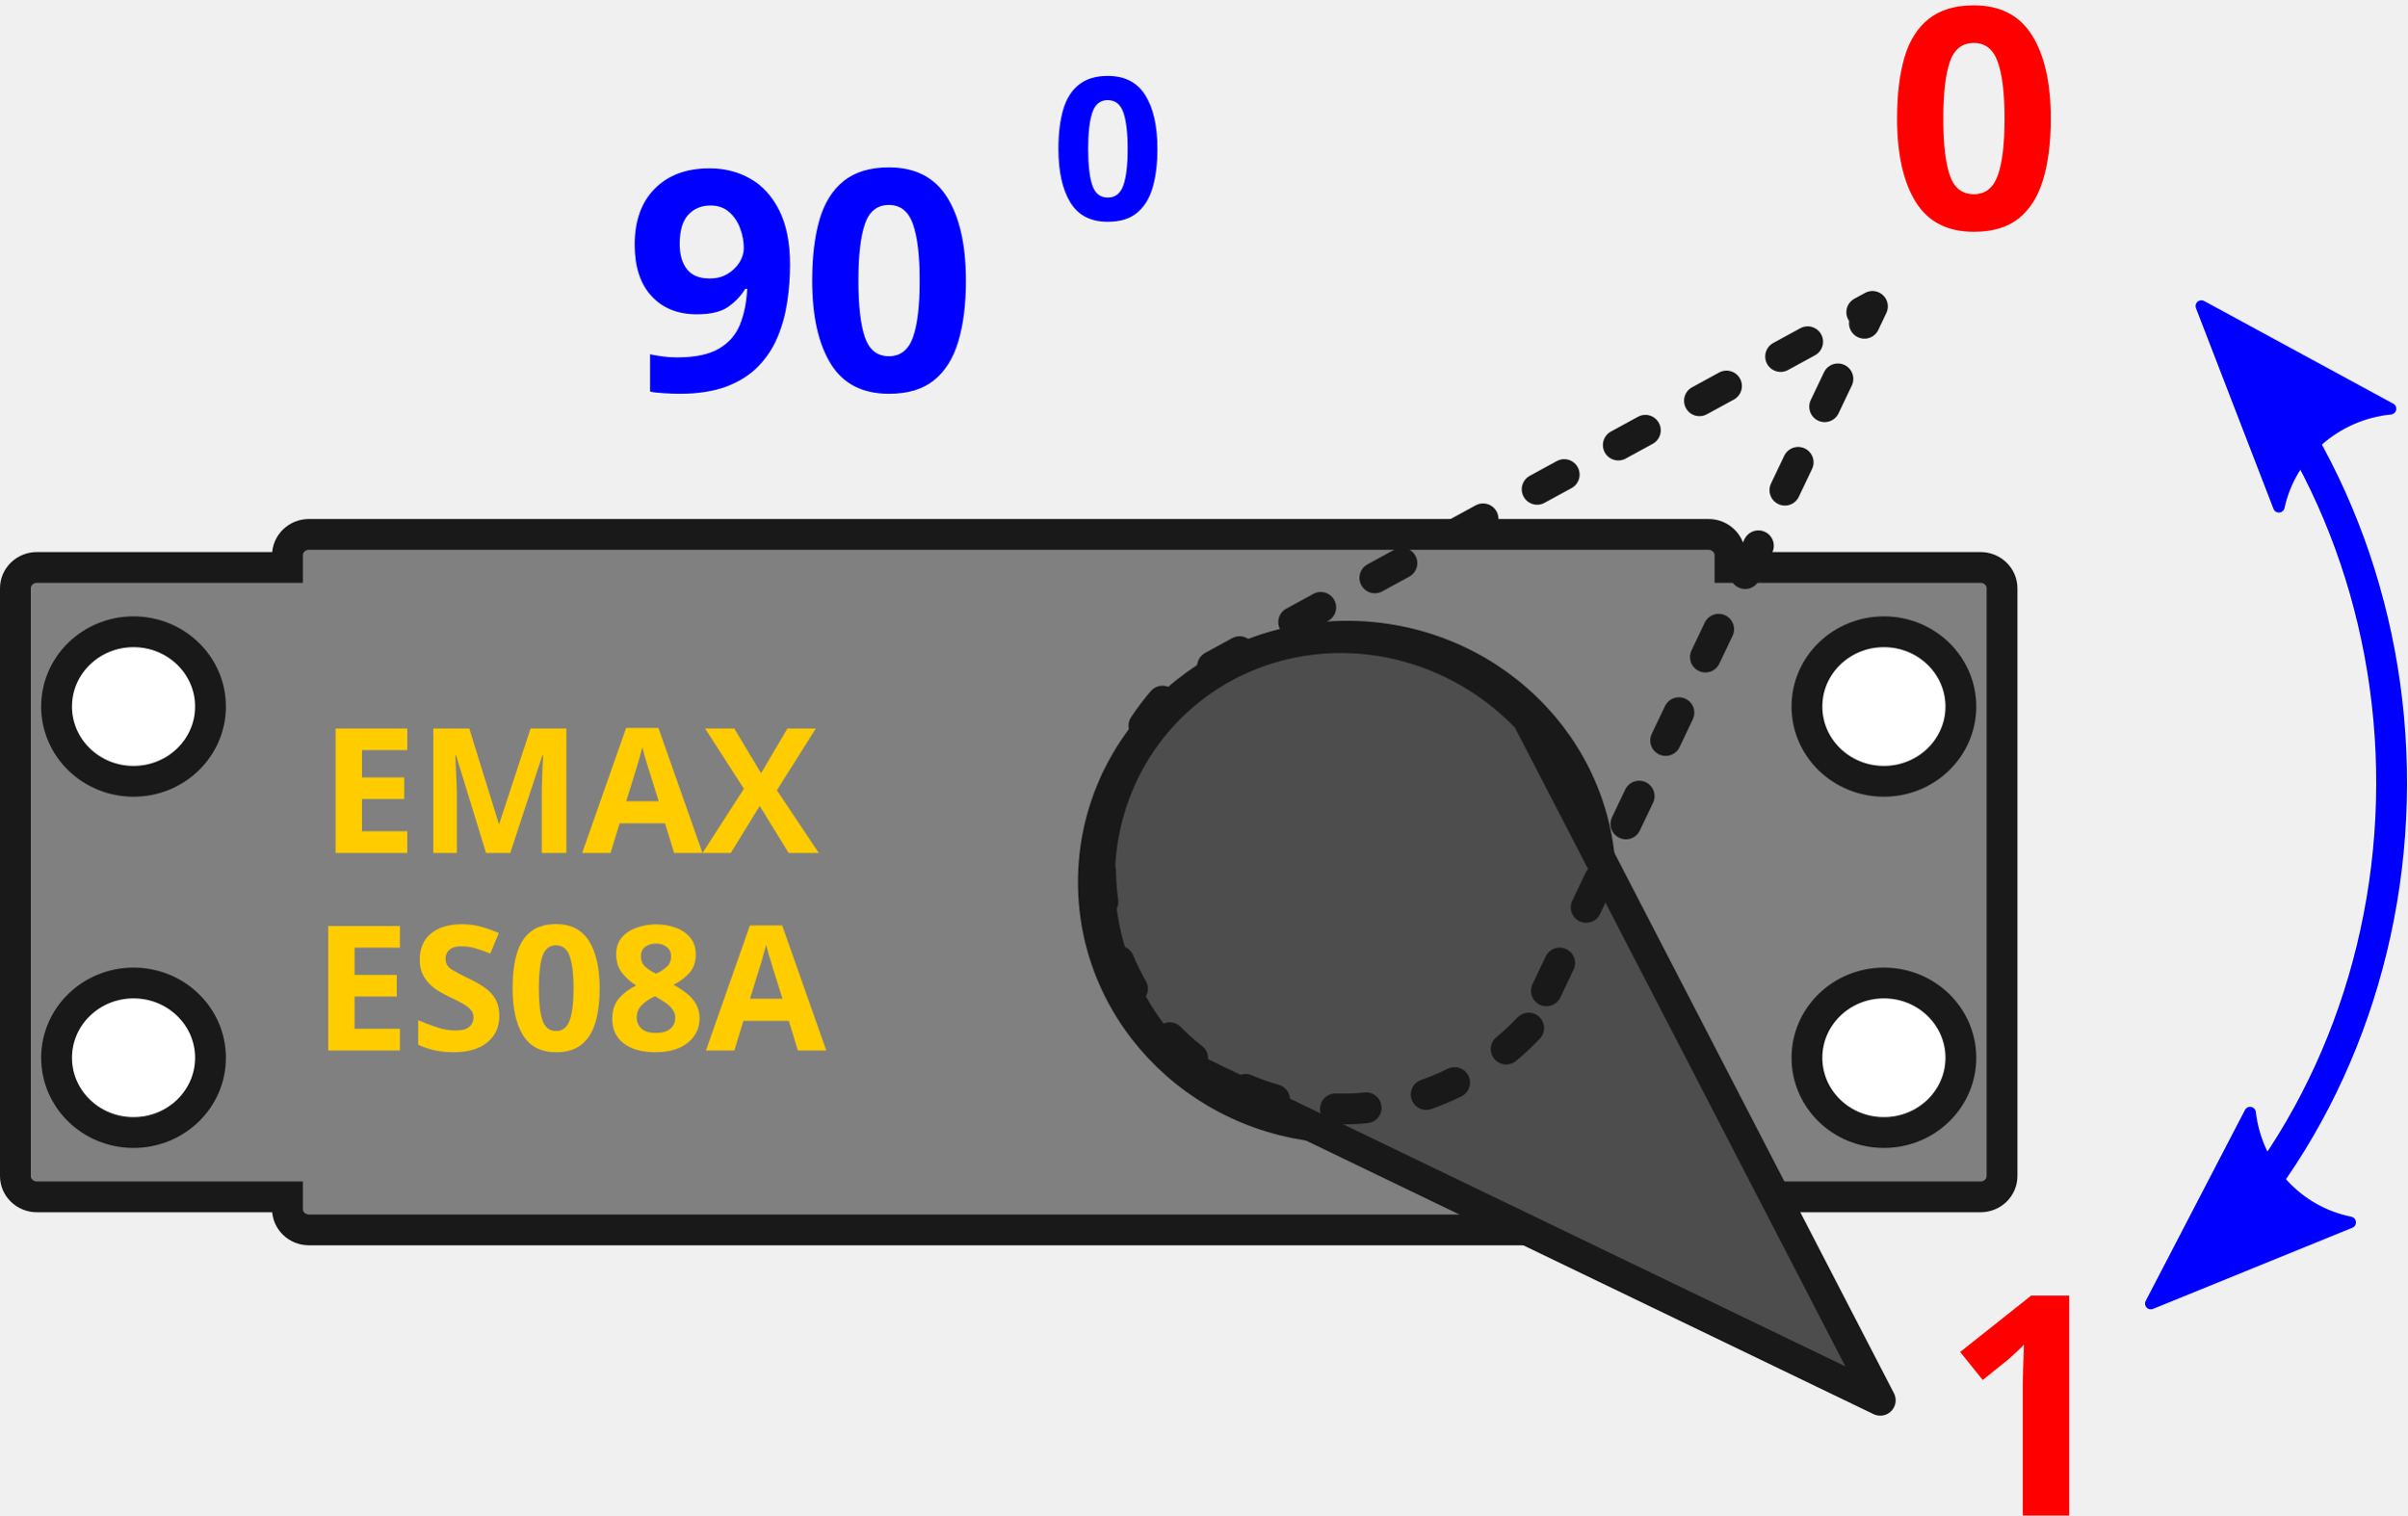
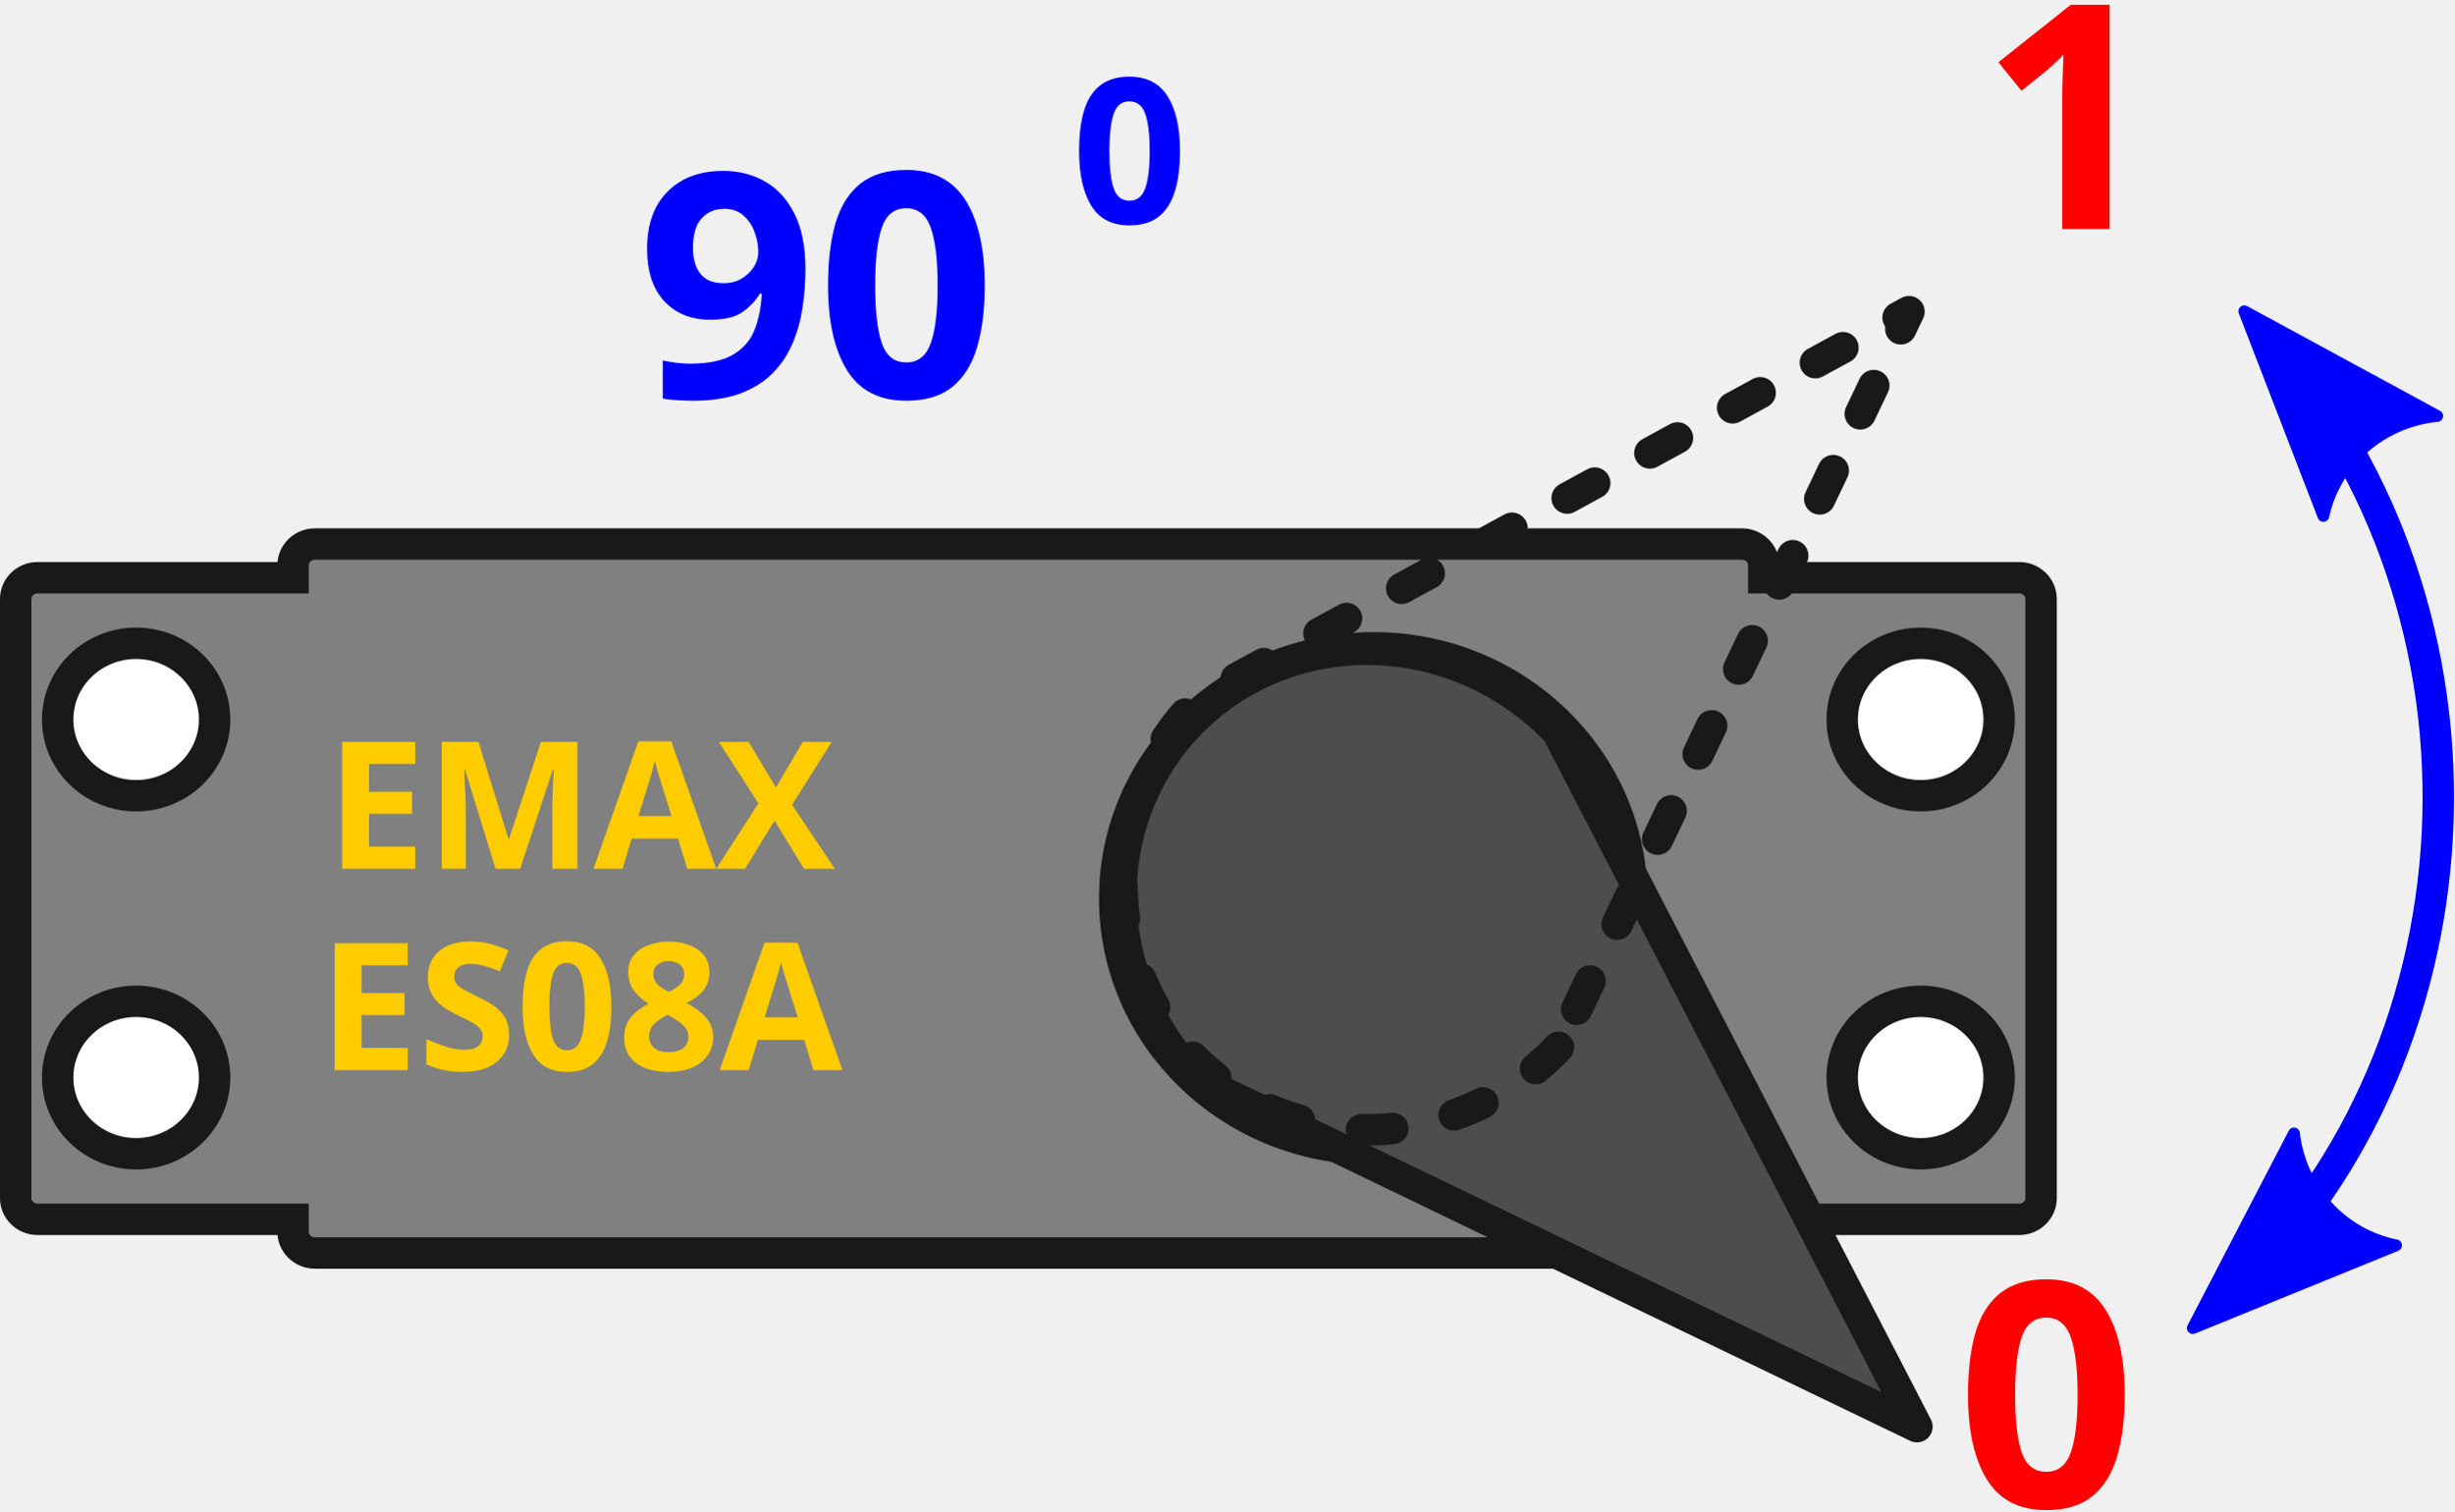
- <svg xmlns="http://www.w3.org/2000/svg" viewBox="-252 400.9 278.16 175.191" width="278.16" height="175.191" id="svg4332" version="1.1">
+ <svg xmlns="http://www.w3.org/2000/svg" viewBox="-252 400.9 278.16 171.389" width="278.16" height="171.389" id="svg4332" version="1.1">
  <defs id="defs4338">
    <marker orient="auto" refY="0" refX="0" id="Arrow2Mstart" style="overflow:visible">
      <path id="path4215" style="fill:#0000ff;fill-opacity:1;fill-rule:evenodd;stroke:#0000ff;stroke-width:0.625;stroke-linejoin:round;stroke-opacity:1" d="M 8.719,4.034 -2.207,0.016 8.719,-4.002 c -1.745,2.372 -1.735,5.617 -6e-7,8.035 z" transform="scale(0.6,0.6)" />
    </marker>
    <marker orient="auto" refY="0" refX="0" id="Arrow1Mstart" style="overflow:visible">
      <path id="path4197" d="M 0,0 5,-5 -12.5,0 5,5 0,0 Z" style="fill:#0000ff;fill-opacity:1;fill-rule:evenodd;stroke:#0000ff;stroke-width:1pt;stroke-opacity:1" transform="matrix(0.4,0,0,0.4,4,0)" />
    </marker>
    <marker orient="auto" refY="0" refX="0" id="Arrow2Mend" style="overflow:visible">
      <path id="path4218" style="fill:#0000ff;fill-opacity:1;fill-rule:evenodd;stroke:#0000ff;stroke-width:0.625;stroke-linejoin:round;stroke-opacity:1" d="M 8.719,4.034 -2.207,0.016 8.719,-4.002 c -1.745,2.372 -1.735,5.617 -6e-7,8.035 z" transform="scale(-0.6,-0.6)" />
    </marker>
    <marker orient="auto" refY="0" refX="0" id="Arrow2Sstart" style="overflow:visible">
      <path id="path4321" style="fill:#0000ff;fill-opacity:1;fill-rule:evenodd;stroke:#0000ff;stroke-width:0.625;stroke-linejoin:round;stroke-opacity:1" d="M 8.719,4.034 -2.207,0.016 8.719,-4.002 c -1.745,2.372 -1.735,5.617 -6e-7,8.035 z" transform="matrix(0.3,0,0,0.3,-0.69,0)" />
    </marker>
    <marker orient="auto" refY="0" refX="0" id="Arrow1Sstart" style="overflow:visible">
      <path id="path4303" d="M 0,0 5,-5 -12.5,0 5,5 0,0 Z" style="fill:#000000;fill-opacity:1;fill-rule:evenodd;stroke:#000000;stroke-width:1pt;stroke-opacity:1" transform="matrix(0.2,0,0,0.2,1.2,0)" />
    </marker>
    <marker orient="auto" refY="0" refX="0" id="Arrow2Send" style="overflow:visible">
      <path id="path4324" style="fill:#0000ff;fill-opacity:1;fill-rule:evenodd;stroke:#0000ff;stroke-width:0.625;stroke-linejoin:round;stroke-opacity:1" d="M 8.719,4.034 -2.207,0.016 8.719,-4.002 c -1.745,2.372 -1.735,5.617 -6e-7,8.035 z" transform="matrix(-0.3,0,0,-0.3,0.69,0)" />
    </marker>
    <marker orient="auto" refY="0" refX="0" id="Arrow1Send" style="overflow:visible">
      <path id="path4306" d="M 0,0 5,-5 -12.5,0 5,5 0,0 Z" style="fill:#000000;fill-opacity:1;fill-rule:evenodd;stroke:#000000;stroke-width:1pt;stroke-opacity:1" transform="matrix(-0.2,0,0,-0.2,-1.2,0)" />
    </marker>
    <marker orient="auto" refY="0" refX="0" id="Arrow1Mend" style="overflow:visible">
      <path id="path4300" d="M 0,0 5,-5 -12.5,0 5,5 0,0 Z" style="fill:#000000;fill-opacity:1;fill-rule:evenodd;stroke:#000000;stroke-width:1pt;stroke-opacity:1" transform="matrix(-0.4,0,0,-0.4,-4,0)" />
    </marker>
    <marker style="overflow:visible" id="Arrow2Mstart-5" refX="0" refY="0" orient="auto">
      <path transform="scale(0.6,0.6)" d="M 8.719,4.034 -2.207,0.016 8.719,-4.002 c -1.745,2.372 -1.735,5.617 -6e-7,8.035 z" style="fill:#0000ff;fill-opacity:1;fill-rule:evenodd;stroke:#0000ff;stroke-width:0.625;stroke-linejoin:round;stroke-opacity:1" id="path4215-3" />
    </marker>
    <marker style="overflow:visible" id="Arrow1Mstart-5" refX="0" refY="0" orient="auto">
      <path transform="matrix(0.4,0,0,0.4,4,0)" style="fill:#0000ff;fill-opacity:1;fill-rule:evenodd;stroke:#0000ff;stroke-width:1pt;stroke-opacity:1" d="M 0,0 5,-5 -12.5,0 5,5 0,0 Z" id="path4197-6" />
    </marker>
    <marker style="overflow:visible" id="Arrow2Mend-2" refX="0" refY="0" orient="auto">
      <path transform="scale(-0.6,-0.6)" d="M 8.719,4.034 -2.207,0.016 8.719,-4.002 c -1.745,2.372 -1.735,5.617 -6e-7,8.035 z" style="fill:#0000ff;fill-opacity:1;fill-rule:evenodd;stroke:#0000ff;stroke-width:0.625;stroke-linejoin:round;stroke-opacity:1" id="path4218-9" />
    </marker>
    <marker style="overflow:visible" id="Arrow2Sstart-1" refX="0" refY="0" orient="auto">
      <path transform="matrix(0.3,0,0,0.3,-0.69,0)" d="M 8.719,4.034 -2.207,0.016 8.719,-4.002 c -1.745,2.372 -1.735,5.617 -6e-7,8.035 z" style="fill:#0000ff;fill-opacity:1;fill-rule:evenodd;stroke:#0000ff;stroke-width:0.625;stroke-linejoin:round;stroke-opacity:1" id="path4321-2" />
    </marker>
    <marker style="overflow:visible" id="Arrow1Sstart-7" refX="0" refY="0" orient="auto">
      <path transform="matrix(0.2,0,0,0.2,1.2,0)" style="fill:#000000;fill-opacity:1;fill-rule:evenodd;stroke:#000000;stroke-width:1pt;stroke-opacity:1" d="M 0,0 5,-5 -12.5,0 5,5 0,0 Z" id="path4303-0" />
    </marker>
    <marker style="overflow:visible" id="Arrow2Send-9" refX="0" refY="0" orient="auto">
      <path transform="matrix(-0.3,0,0,-0.3,0.69,0)" d="M 8.719,4.034 -2.207,0.016 8.719,-4.002 c -1.745,2.372 -1.735,5.617 -6e-7,8.035 z" style="fill:#0000ff;fill-opacity:1;fill-rule:evenodd;stroke:#0000ff;stroke-width:0.625;stroke-linejoin:round;stroke-opacity:1" id="path4324-3" />
    </marker>
    <marker style="overflow:visible" id="Arrow1Send-6" refX="0" refY="0" orient="auto">
      <path transform="matrix(-0.2,0,0,-0.2,-1.2,0)" style="fill:#000000;fill-opacity:1;fill-rule:evenodd;stroke:#000000;stroke-width:1pt;stroke-opacity:1" d="M 0,0 5,-5 -12.5,0 5,5 0,0 Z" id="path4306-0" />
    </marker>
    <marker style="overflow:visible" id="Arrow1Mend-6" refX="0" refY="0" orient="auto">
      <path transform="matrix(-0.4,0,0,-0.4,-4,0)" style="fill:#000000;fill-opacity:1;fill-rule:evenodd;stroke:#000000;stroke-width:1pt;stroke-opacity:1" d="M 0,0 5,-5 -12.5,0 5,5 0,0 Z" id="path4300-2" />
    </marker>
  </defs>
-   <path style="fill:#808080;fill-rule:evenodd;stroke:#191919;stroke-width:3.561;stroke-miterlimit:4;stroke-dasharray:none" d="m -218.782,540.66 0,-1.407 -28.956,0 a 2.482,2.412 0 0 1 -2.482,-2.412 l 0,-67.936 a 2.482,2.412 0 0 1 2.482,-2.412 l 28.956,0 0,-1.407 a 2.482,2.412 0 0 1 2.482,-2.412 l 161.738,0 a 2.482,2.412 0 0 1 2.482,2.412 l 0,1.407 28.956,0 a 2.482,2.412 0 0 1 2.482,2.412 l 0,67.936 a 2.482,2.412 0 0 1 -2.482,2.412 l -28.956,0 0,1.407 a 2.482,2.412 0 0 1 -2.482,2.412 l -161.738,0 a 2.482,2.412 0 0 1 -2.482,-2.412" id="Fusion009002001_cs_w0000-1" />
-   <ellipse id="circle4163-8" style="fill:#ffffff;stroke:#191919;stroke-width:3.561;stroke-miterlimit:4;stroke-dasharray:none" cy="-482.572" cx="-236.569" transform="scale(1,-1)" rx="8.894" ry="8.643" />
-   <ellipse id="circle4165-7" style="fill:#ffffff;stroke:#191919;stroke-width:3.561;stroke-miterlimit:4;stroke-dasharray:none" cy="-523.173" cx="-236.569" transform="scale(1,-1)" rx="8.894" ry="8.643" />
-   <ellipse id="circle4167-9" style="fill:#ffffff;stroke:#191919;stroke-width:3.561;stroke-miterlimit:4;stroke-dasharray:none" cy="-482.572" cx="-34.293" transform="scale(1,-1)" rx="8.894" ry="8.643" />
-   <ellipse id="circle4169-2" style="fill:#ffffff;stroke:#191919;stroke-width:3.561;stroke-miterlimit:4;stroke-dasharray:none" cy="-523.173" cx="-34.293" transform="scale(1,-1)" rx="8.894" ry="8.643" />
-   <g id="Fusion009002001_cs001" transform="matrix(4.136517,0,0,-4.019896,-135.4311,502.8728)" style="stroke-width:1.184;stroke-miterlimit:4;stroke-dasharray:none">
+   <path style="fill:#808080;fill-rule:evenodd;stroke:#191919;stroke-width:3.561;stroke-miterlimit:4;stroke-dasharray:none" d="m -218.782,540.578 0,-1.407 -28.956,0 a 2.482,2.412 0 0 1 -2.482,-2.412 l 0,-67.936 a 2.482,2.412 0 0 1 2.482,-2.412 l 28.956,0 0,-1.407 a 2.482,2.412 0 0 1 2.482,-2.412 l 161.738,0 a 2.482,2.412 0 0 1 2.482,2.412 l 0,1.407 28.956,0 a 2.482,2.412 0 0 1 2.482,2.412 l 0,67.936 a 2.482,2.412 0 0 1 -2.482,2.412 l -28.956,0 0,1.407 a 2.482,2.412 0 0 1 -2.482,2.412 l -161.738,0 a 2.482,2.412 0 0 1 -2.482,-2.412" id="Fusion009002001_cs_w0000-1" />
+   <ellipse id="circle4163-8" style="fill:#ffffff;stroke:#191919;stroke-width:3.561;stroke-miterlimit:4;stroke-dasharray:none" cy="-482.491" cx="-236.569" transform="scale(1,-1)" rx="8.894" ry="8.643" />
+   <ellipse id="circle4165-7" style="fill:#ffffff;stroke:#191919;stroke-width:3.561;stroke-miterlimit:4;stroke-dasharray:none" cy="-523.091" cx="-236.569" transform="scale(1,-1)" rx="8.894" ry="8.643" />
+   <ellipse id="circle4167-9" style="fill:#ffffff;stroke:#191919;stroke-width:3.561;stroke-miterlimit:4;stroke-dasharray:none" cy="-482.491" cx="-34.293" transform="scale(1,-1)" rx="8.894" ry="8.643" />
+   <ellipse id="circle4169-2" style="fill:#ffffff;stroke:#191919;stroke-width:3.561;stroke-miterlimit:4;stroke-dasharray:none" cy="-523.091" cx="-34.293" transform="scale(1,-1)" rx="8.894" ry="8.643" />
+   <g id="Fusion009002001_cs001" transform="matrix(4.136517,0,0,-4.019896,-135.4311,502.7911)" style="stroke-width:1.184;stroke-miterlimit:4;stroke-dasharray:none">
    <circle cx="9.45" cy="0" r="7.079" style="fill:none;stroke:#191919;stroke-width:0.873;stroke-miterlimit:4;stroke-dasharray:none" id="circle4174" />
  </g>
-   <path id="circle4174-6-5-0" d="m -75.467,483.966 c -7.283,-7.66 -17.99,-10.953 -28.034,-8.622 -10.044,2.331 -17.874,9.927 -20.503,19.887 -2.629,9.961 0.35,20.749 7.8,28.247 l 81.489,39.287 z" style="fill:#4d4d4d;stroke:#191919;stroke-width:3.561;stroke-linecap:round;stroke-linejoin:round;stroke-miterlimit:4;stroke-dasharray:none" />
-   <path id="circle4174-6-5-3" d="m -75.343,519.739 c -7.283,7.66 -17.99,10.953 -28.034,8.622 -10.044,-2.331 -17.874,-9.927 -20.503,-19.887 -2.629,-9.961 0.35,-20.749 7.8,-28.247 l 80.462,-43.908 z" style="fill:none;stroke:#191919;stroke-width:3.561;stroke-linecap:round;stroke-linejoin:round;stroke-miterlimit:4;stroke-dasharray:3.561, 7.123;stroke-dashoffset:0" />
-   <path d="M -0.062,548.435 A 66.685,73.886 0 0 1 -24.278,495.456 66.685,73.886 0 0 1 -5.479,439.842" transform="scale(-1,1)" id="path4285" style="opacity:1;fill:none;fill-opacity:1;stroke:#0000ff;stroke-width:3.561;stroke-linecap:round;stroke-linejoin:round;stroke-miterlimit:4;stroke-dasharray:none;stroke-dashoffset:0;stroke-opacity:1;marker-start:url(#Arrow2Mstart-5);marker-end:url(#Arrow2Mend-2)" />
-   <text xml:space="preserve" style="font-style:normal;font-weight:normal;font-size:62.323px;line-height:125%;font-family:sans-serif;letter-spacing:0px;word-spacing:0px;fill:#ff0000;fill-opacity:1;stroke:none;stroke-width:1px;stroke-linecap:butt;stroke-linejoin:miter;stroke-opacity:1" x="-34.05" y="427.331" id="text4155-3-2">
-     <tspan id="tspan4157-6-3" x="-34.05" y="427.331" style="font-style:normal;font-variant:normal;font-weight:bold;font-stretch:normal;font-size:35.613px;font-family:sans-serif;-inkscape-font-specification:'sans-serif Bold';fill:#ff0000">0</tspan>
+   <path id="circle4174-6-5-0" d="m -75.467,483.884 c -7.283,-7.66 -17.99,-10.953 -28.034,-8.622 -10.044,2.331 -17.874,9.927 -20.503,19.887 -2.629,9.961 0.35,20.749 7.8,28.247 l 81.489,39.287 z" style="fill:#4d4d4d;stroke:#191919;stroke-width:3.561;stroke-linecap:round;stroke-linejoin:round;stroke-miterlimit:4;stroke-dasharray:none" />
+   <path id="circle4174-6-5-3" d="m -75.343,519.658 c -7.283,7.66 -17.99,10.953 -28.034,8.622 -10.044,-2.331 -17.874,-9.927 -20.503,-19.887 -2.629,-9.961 0.35,-20.749 7.8,-28.247 l 80.462,-43.908 z" style="fill:none;stroke:#191919;stroke-width:3.561;stroke-linecap:round;stroke-linejoin:round;stroke-miterlimit:4;stroke-dasharray:3.561, 7.123;stroke-dashoffset:0" />
+   <path d="M -0.062,548.353 A 66.685,73.886 0 0 1 -24.278,495.374 66.685,73.886 0 0 1 -5.479,439.761" transform="scale(-1,1)" id="path4285" style="opacity:1;fill:none;fill-opacity:1;stroke:#0000ff;stroke-width:3.561;stroke-linecap:round;stroke-linejoin:round;stroke-miterlimit:4;stroke-dasharray:none;stroke-dashoffset:0;stroke-opacity:1;marker-start:url(#Arrow2Mstart-5);marker-end:url(#Arrow2Mend-2)" />
+   <text xml:space="preserve" style="font-style:normal;font-weight:normal;font-size:62.323px;line-height:125%;font-family:sans-serif;letter-spacing:0px;word-spacing:0px;fill:#ff0000;fill-opacity:1;stroke:none;stroke-width:1px;stroke-linecap:butt;stroke-linejoin:miter;stroke-opacity:1" x="-30.206" y="571.784" id="text4155-3-2">
+     <tspan id="tspan4157-6-3" x="-30.206" y="571.784" style="font-style:normal;font-variant:normal;font-weight:bold;font-stretch:normal;font-size:35.613px;font-family:sans-serif;-inkscape-font-specification:'sans-serif Bold';fill:#ff0000">0</tspan>
  </text>
-   <text xml:space="preserve" style="font-style:normal;font-weight:normal;font-size:62.323px;line-height:125%;font-family:sans-serif;letter-spacing:0px;word-spacing:0px;fill:#ff0000;fill-opacity:1;stroke:none;stroke-width:1px;stroke-linecap:butt;stroke-linejoin:miter;stroke-opacity:1" x="-27.576" y="576.091" id="text4155-3-7">
-     <tspan id="tspan4157-6-5" x="-27.576" y="576.091" style="font-style:normal;font-variant:normal;font-weight:bold;font-stretch:normal;font-size:35.613px;font-family:sans-serif;-inkscape-font-specification:'sans-serif Bold';fill:#ff0000">1</tspan>
+   <text xml:space="preserve" style="font-style:normal;font-weight:normal;font-size:62.323px;line-height:125%;font-family:sans-serif;letter-spacing:0px;word-spacing:0px;fill:#ff0000;fill-opacity:1;stroke:none;stroke-width:1px;stroke-linecap:butt;stroke-linejoin:miter;stroke-opacity:1" x="-27.576" y="426.862" id="text4155-3-7">
+     <tspan id="tspan4157-6-5" x="-27.576" y="426.862" style="font-style:normal;font-variant:normal;font-weight:bold;font-stretch:normal;font-size:35.613px;font-family:sans-serif;-inkscape-font-specification:'sans-serif Bold';fill:#ff0000">1</tspan>
  </text>
-   <text xml:space="preserve" style="font-style:normal;font-weight:normal;font-size:35.279px;line-height:125%;font-family:sans-serif;text-align:center;letter-spacing:0px;word-spacing:0px;text-anchor:middle;fill:#ffcc00;fill-opacity:1;stroke:none;stroke-width:1px;stroke-linecap:butt;stroke-linejoin:miter;stroke-opacity:1" x="-172.438" y="499.501" id="text4155">
-     <tspan x="-172.438" y="499.501" style="font-style:normal;font-variant:normal;font-weight:bold;font-stretch:normal;font-size:20.16px;font-family:sans-serif;-inkscape-font-specification:'sans-serif Bold';text-align:center;text-anchor:middle;fill:#ffcc00" id="tspan4395">EMAX</tspan>
+   <text xml:space="preserve" style="font-style:normal;font-weight:normal;font-size:35.279px;line-height:125%;font-family:sans-serif;text-align:center;letter-spacing:0px;word-spacing:0px;text-anchor:middle;fill:#ffcc00;fill-opacity:1;stroke:none;stroke-width:1px;stroke-linecap:butt;stroke-linejoin:miter;stroke-opacity:1" x="-172.438" y="499.419" id="text4155">
+     <tspan x="-172.438" y="499.419" style="font-style:normal;font-variant:normal;font-weight:bold;font-stretch:normal;font-size:20.16px;font-family:sans-serif;-inkscape-font-specification:'sans-serif Bold';text-align:center;text-anchor:middle;fill:#ffcc00" id="tspan4395">EMAX</tspan>
  </text>
-   <text xml:space="preserve" style="font-style:normal;font-weight:normal;font-size:35.279px;line-height:125%;font-family:sans-serif;text-align:center;letter-spacing:0px;word-spacing:0px;text-anchor:middle;fill:#ffcc00;fill-opacity:1;stroke:none;stroke-width:1px;stroke-linecap:butt;stroke-linejoin:miter;stroke-opacity:1" x="-172.438" y="522.333" id="text4155-7">
-     <tspan x="-172.438" y="522.333" style="font-style:normal;font-variant:normal;font-weight:bold;font-stretch:normal;font-size:20.16px;font-family:sans-serif;-inkscape-font-specification:'sans-serif Bold';text-align:center;text-anchor:middle;fill:#ffcc00" id="tspan4395-5">ES08A</tspan>
+   <text xml:space="preserve" style="font-style:normal;font-weight:normal;font-size:35.279px;line-height:125%;font-family:sans-serif;text-align:center;letter-spacing:0px;word-spacing:0px;text-anchor:middle;fill:#ffcc00;fill-opacity:1;stroke:none;stroke-width:1px;stroke-linecap:butt;stroke-linejoin:miter;stroke-opacity:1" x="-172.438" y="522.251" id="text4155-7">
+     <tspan x="-172.438" y="522.251" style="font-style:normal;font-variant:normal;font-weight:bold;font-stretch:normal;font-size:20.16px;font-family:sans-serif;-inkscape-font-specification:'sans-serif Bold';text-align:center;text-anchor:middle;fill:#ffcc00" id="tspan4395-5">ES08A</tspan>
  </text>
-   <text xml:space="preserve" style="font-style:normal;font-weight:normal;font-size:62.323px;line-height:125%;font-family:sans-serif;letter-spacing:0px;word-spacing:0px;fill:#0000ff;fill-opacity:1;stroke:none;stroke-width:1px;stroke-linecap:butt;stroke-linejoin:miter;stroke-opacity:1" x="-179.795" y="446.06" id="text4155-3-7-9">
-     <tspan id="tspan4157-6-5-2" x="-179.795" y="446.06" style="font-style:normal;font-variant:normal;font-weight:bold;font-stretch:normal;font-size:35.613px;font-family:sans-serif;-inkscape-font-specification:'sans-serif Bold';fill:#0000ff">90</tspan>
+   <text xml:space="preserve" style="font-style:normal;font-weight:normal;font-size:62.323px;line-height:125%;font-family:sans-serif;letter-spacing:0px;word-spacing:0px;fill:#0000ff;fill-opacity:1;stroke:none;stroke-width:1px;stroke-linecap:butt;stroke-linejoin:miter;stroke-opacity:1" x="-179.795" y="445.979" id="text4155-3-7-9">
+     <tspan id="tspan4157-6-5-2" x="-179.795" y="445.979" style="font-style:normal;font-variant:normal;font-weight:bold;font-stretch:normal;font-size:35.613px;font-family:sans-serif;-inkscape-font-specification:'sans-serif Bold';fill:#0000ff">90</tspan>
  </text>
-   <text xml:space="preserve" style="font-style:normal;font-weight:normal;font-size:40.128px;line-height:125%;font-family:sans-serif;letter-spacing:0px;word-spacing:0px;fill:#0000ff;fill-opacity:1;stroke:none;stroke-width:1px;stroke-linecap:butt;stroke-linejoin:miter;stroke-opacity:1" x="-130.514" y="426.301" id="text4155-3-7-9-2">
-     <tspan id="tspan4157-6-5-2-8" x="-130.514" y="426.301" style="font-style:normal;font-variant:normal;font-weight:bold;font-stretch:normal;font-size:22.93px;font-family:sans-serif;-inkscape-font-specification:'sans-serif Bold';fill:#0000ff">0</tspan>
+   <text xml:space="preserve" style="font-style:normal;font-weight:normal;font-size:40.128px;line-height:125%;font-family:sans-serif;letter-spacing:0px;word-spacing:0px;fill:#0000ff;fill-opacity:1;stroke:none;stroke-width:1px;stroke-linecap:butt;stroke-linejoin:miter;stroke-opacity:1" x="-130.514" y="426.22" id="text4155-3-7-9-2">
+     <tspan id="tspan4157-6-5-2-8" x="-130.514" y="426.22" style="font-style:normal;font-variant:normal;font-weight:bold;font-stretch:normal;font-size:22.93px;font-family:sans-serif;-inkscape-font-specification:'sans-serif Bold';fill:#0000ff">0</tspan>
  </text>
</svg>
